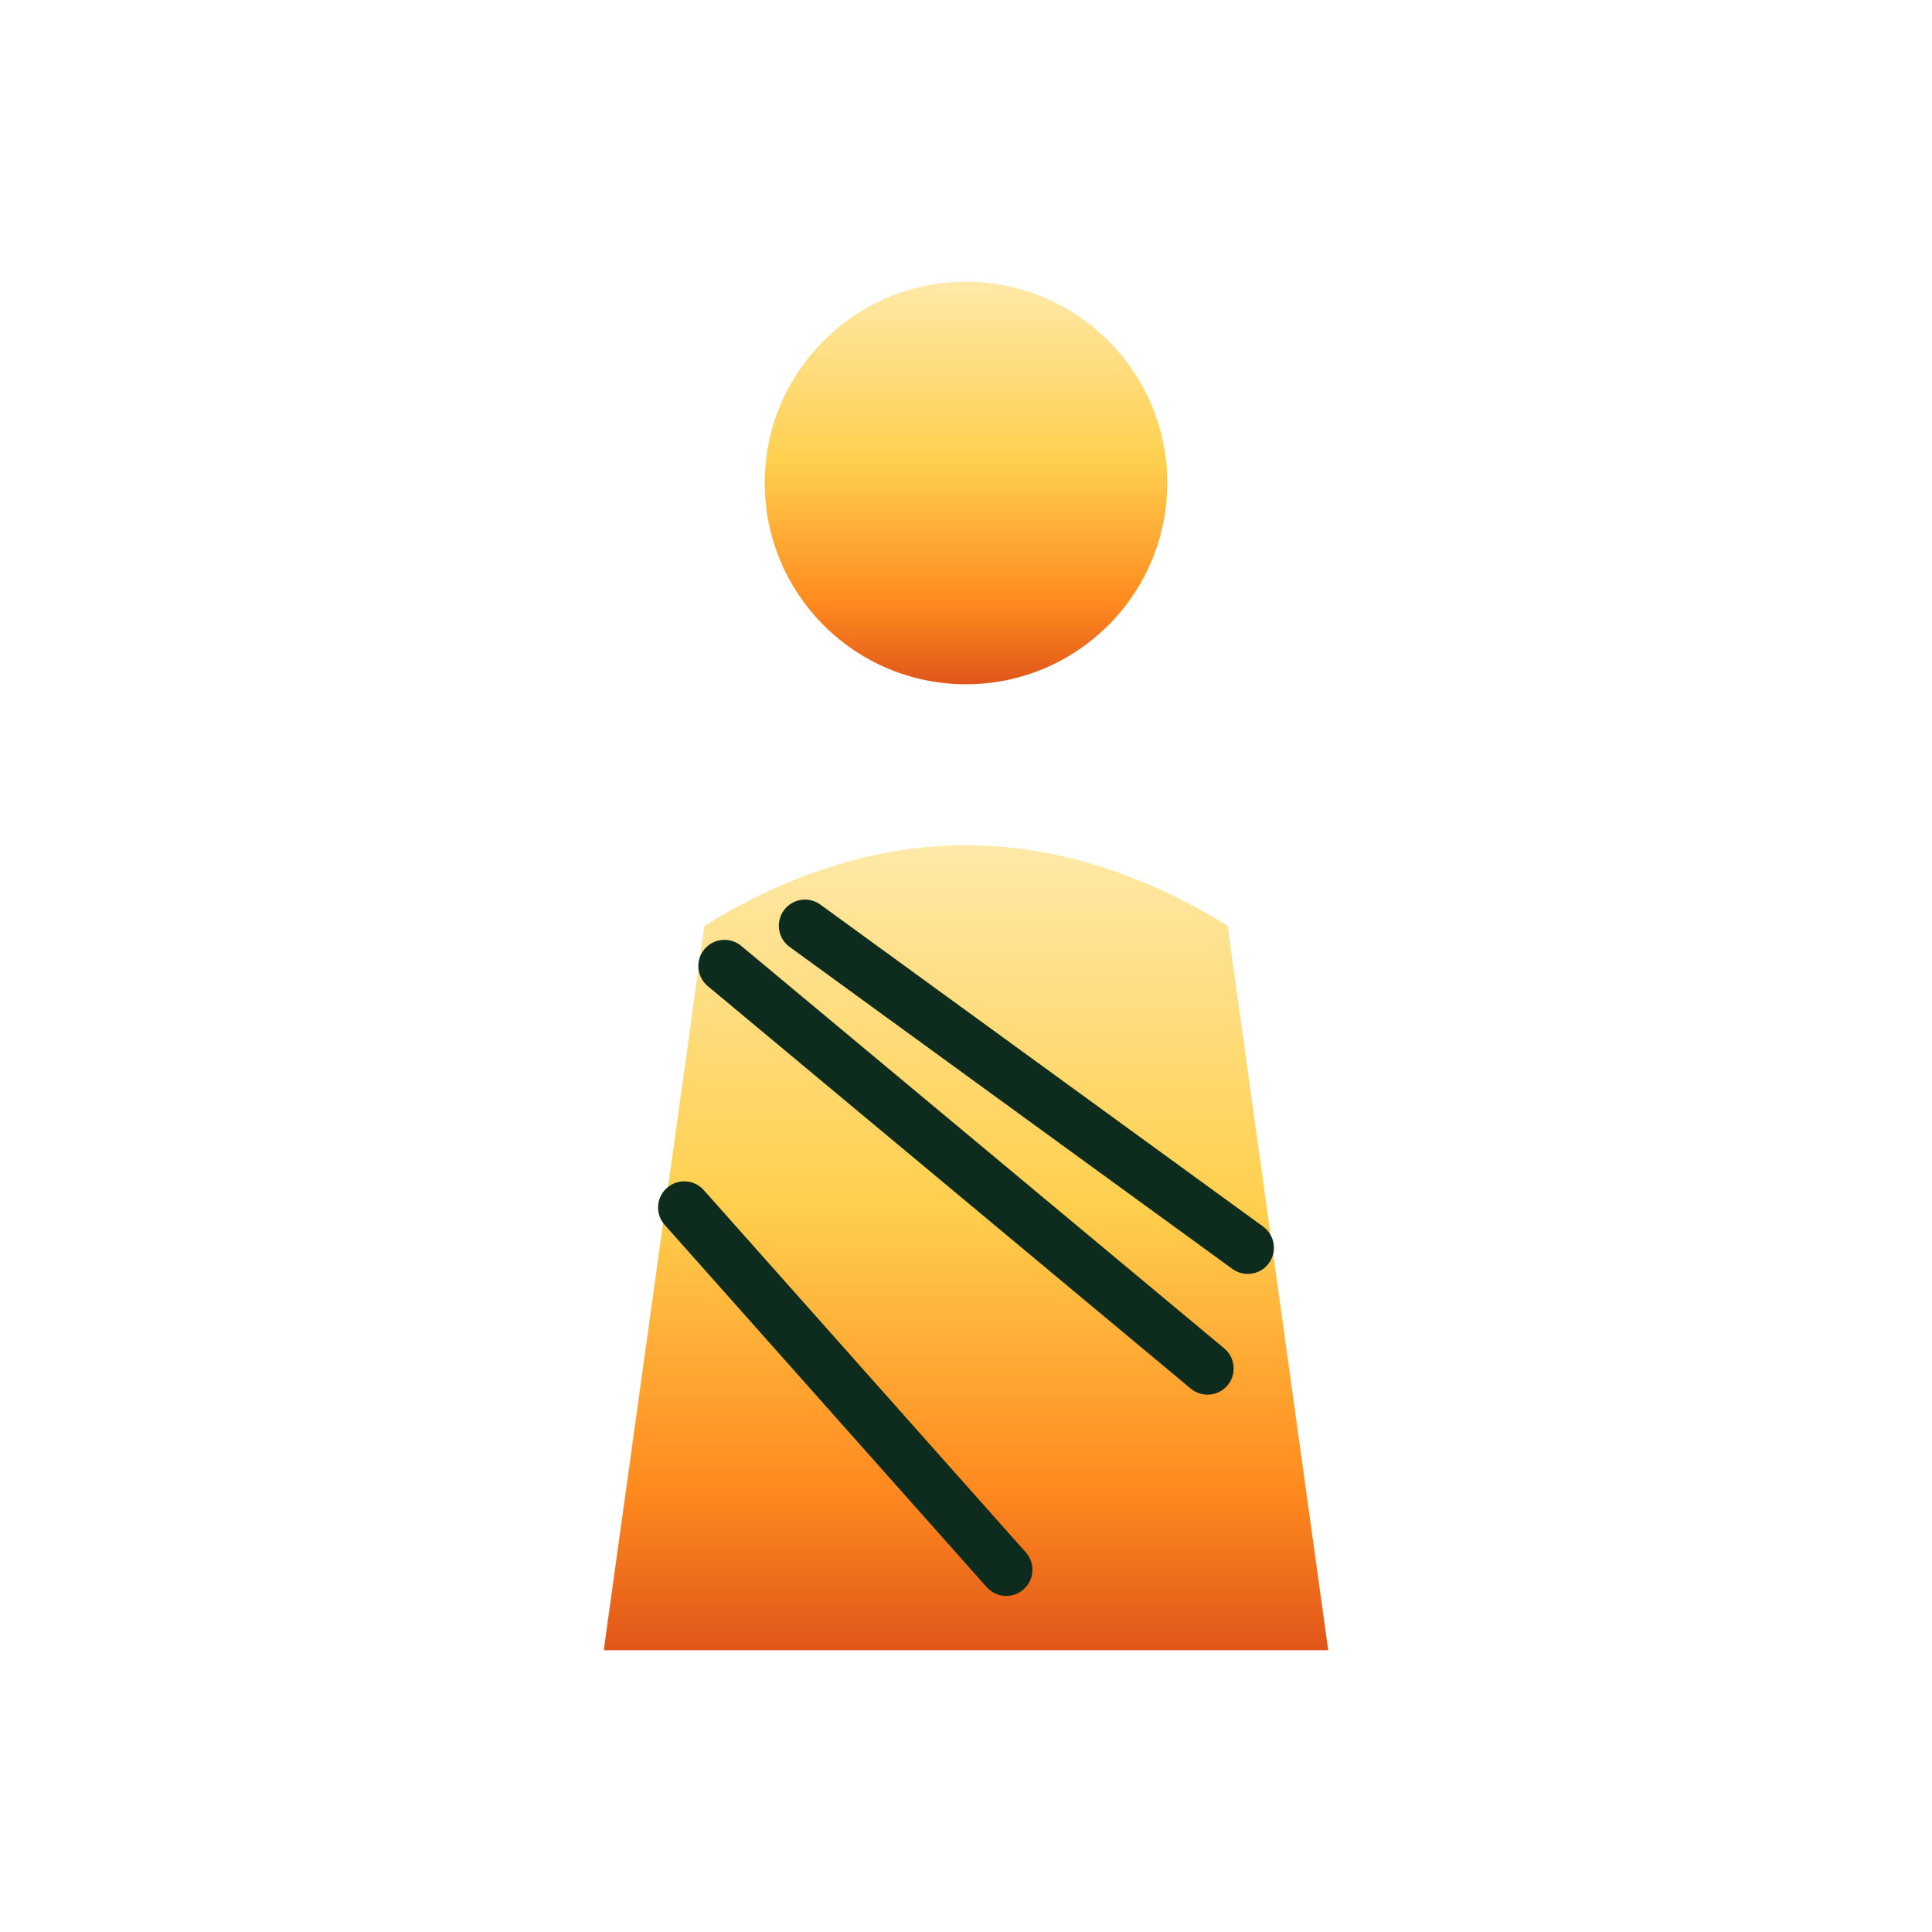
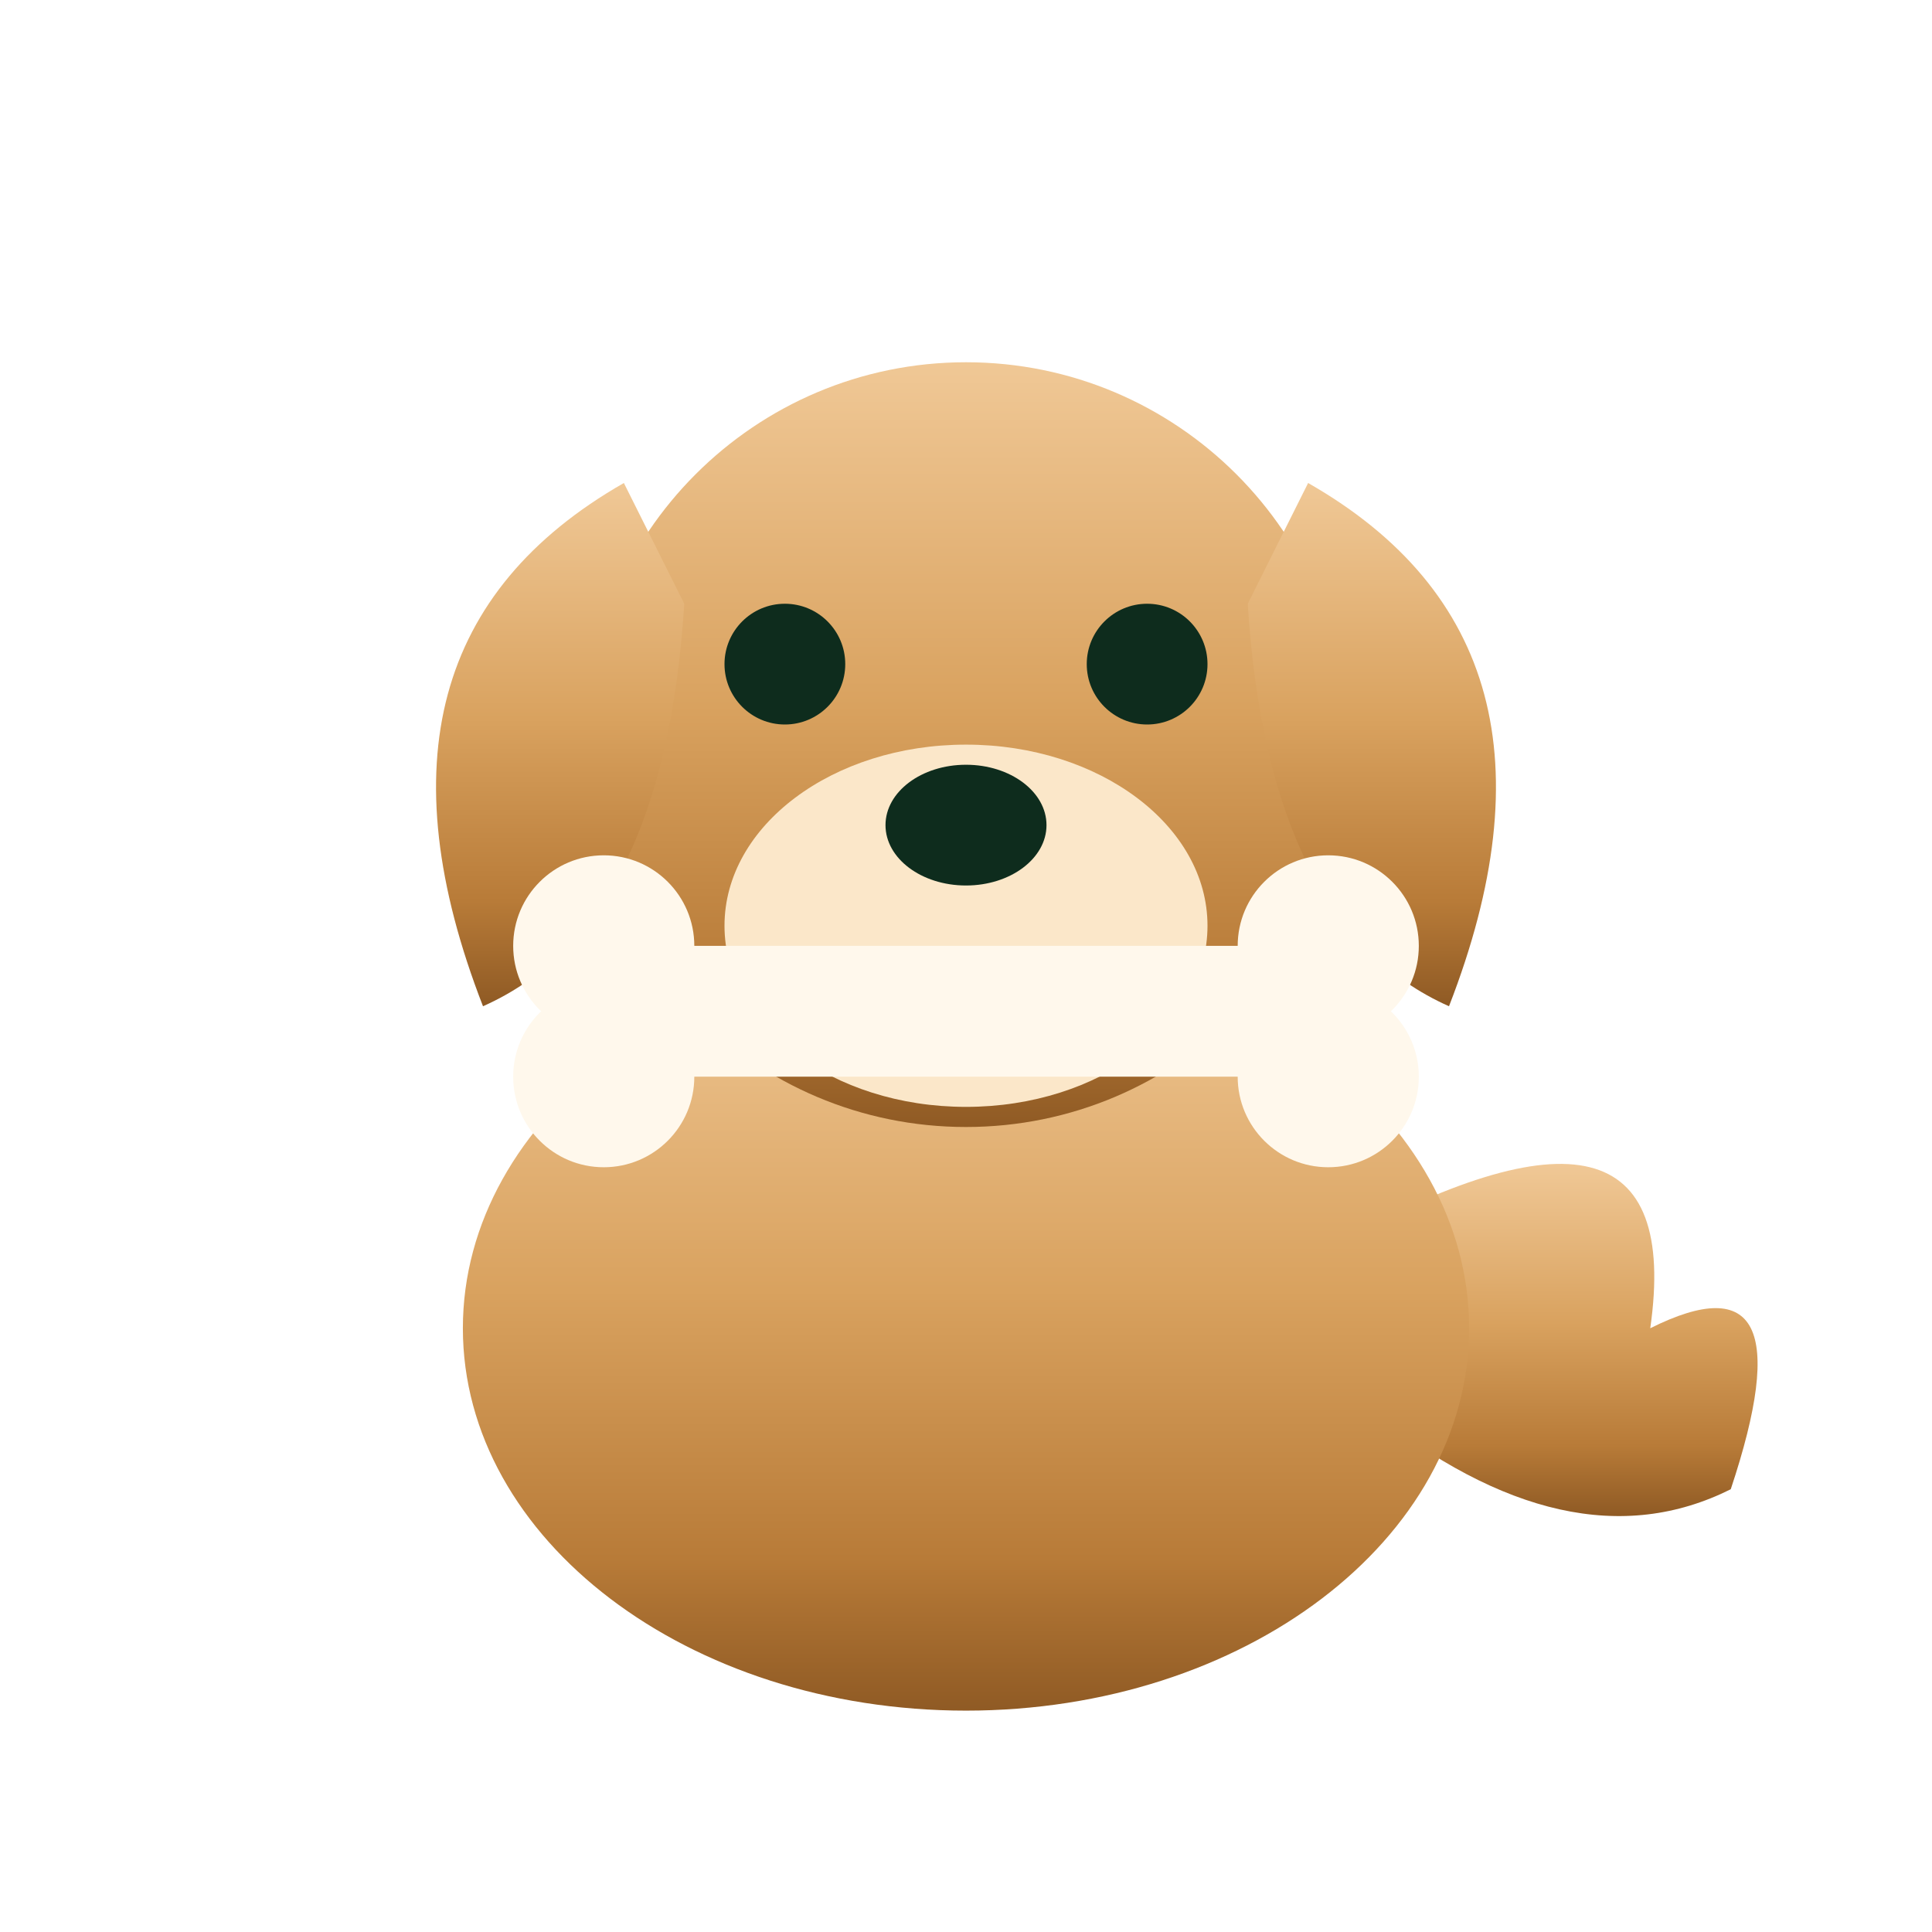
<svg xmlns="http://www.w3.org/2000/svg" viewBox="0 0 96 96" width="96" height="96">
  <defs>
    <linearGradient id="g" x1="0" y1="0" x2="0" y2="1">
-       <stop offset="0" stop-color="#ffe9a8" />
-       <stop offset=".45" stop-color="#ffcf4d" />
-       <stop offset=".8" stop-color="#ff8a1e" />
-       <stop offset="1" stop-color="#e0561a" />
+       <stop offset="0" stop-color="#f0c896" />
+       <stop offset=".45" stop-color="#d9a25f" />
+       <stop offset=".8" stop-color="#b87b38" />
+       <stop offset="1" stop-color="#8f5a24" />
    </linearGradient>
  </defs>
-   <g fill="url(#g)">
-     <circle cx="48" cy="24" r="10" />
-     <path d="M30 82 L35 46 Q48 38 61 46 L66 82 Z" />
-   </g>
-   <g fill="none" stroke="#0e2c1d" stroke-width="2.6" stroke-linecap="round">
-     <path d="M36 48 L60 68" />
-     <path d="M40 46 L62 62" />
-     <path d="M34 60 L50 78" />
-   </g>
+   <path d="M66 62 Q84 52 82 66 Q90 62 86 74 Q78 78 68 70 Z" fill="url(#g)" />
+   <ellipse cx="48" cy="66" rx="25" ry="19" fill="url(#g)" />
+   <circle cx="48" cy="37" r="19" fill="url(#g)" />
+   <path d="M31 24 Q17 32 24 50 Q33 46 34 30 Z" fill="url(#g)" />
+   <path d="M65 24 Q79 32 72 50 Q63 46 62 30 Z" fill="url(#g)" />
+   <ellipse cx="48" cy="46" rx="12" ry="9" fill="#fbe7c9" />
+   <ellipse cx="48" cy="41" rx="4" ry="3" fill="#0e2c1d" />
+   <circle cx="39" cy="33" r="3" fill="#0e2c1d" />
+   <circle cx="57" cy="33" r="3" fill="#0e2c1d" />
+   <rect x="30" y="47" width="36" height="6.5" rx="3.2" fill="#fff8ec" />
+   <circle cx="30" cy="47" r="4.5" fill="#fff8ec" />
+   <circle cx="30" cy="53.5" r="4.5" fill="#fff8ec" />
+   <circle cx="66" cy="47" r="4.5" fill="#fff8ec" />
+   <circle cx="66" cy="53.5" r="4.5" fill="#fff8ec" />
</svg>
